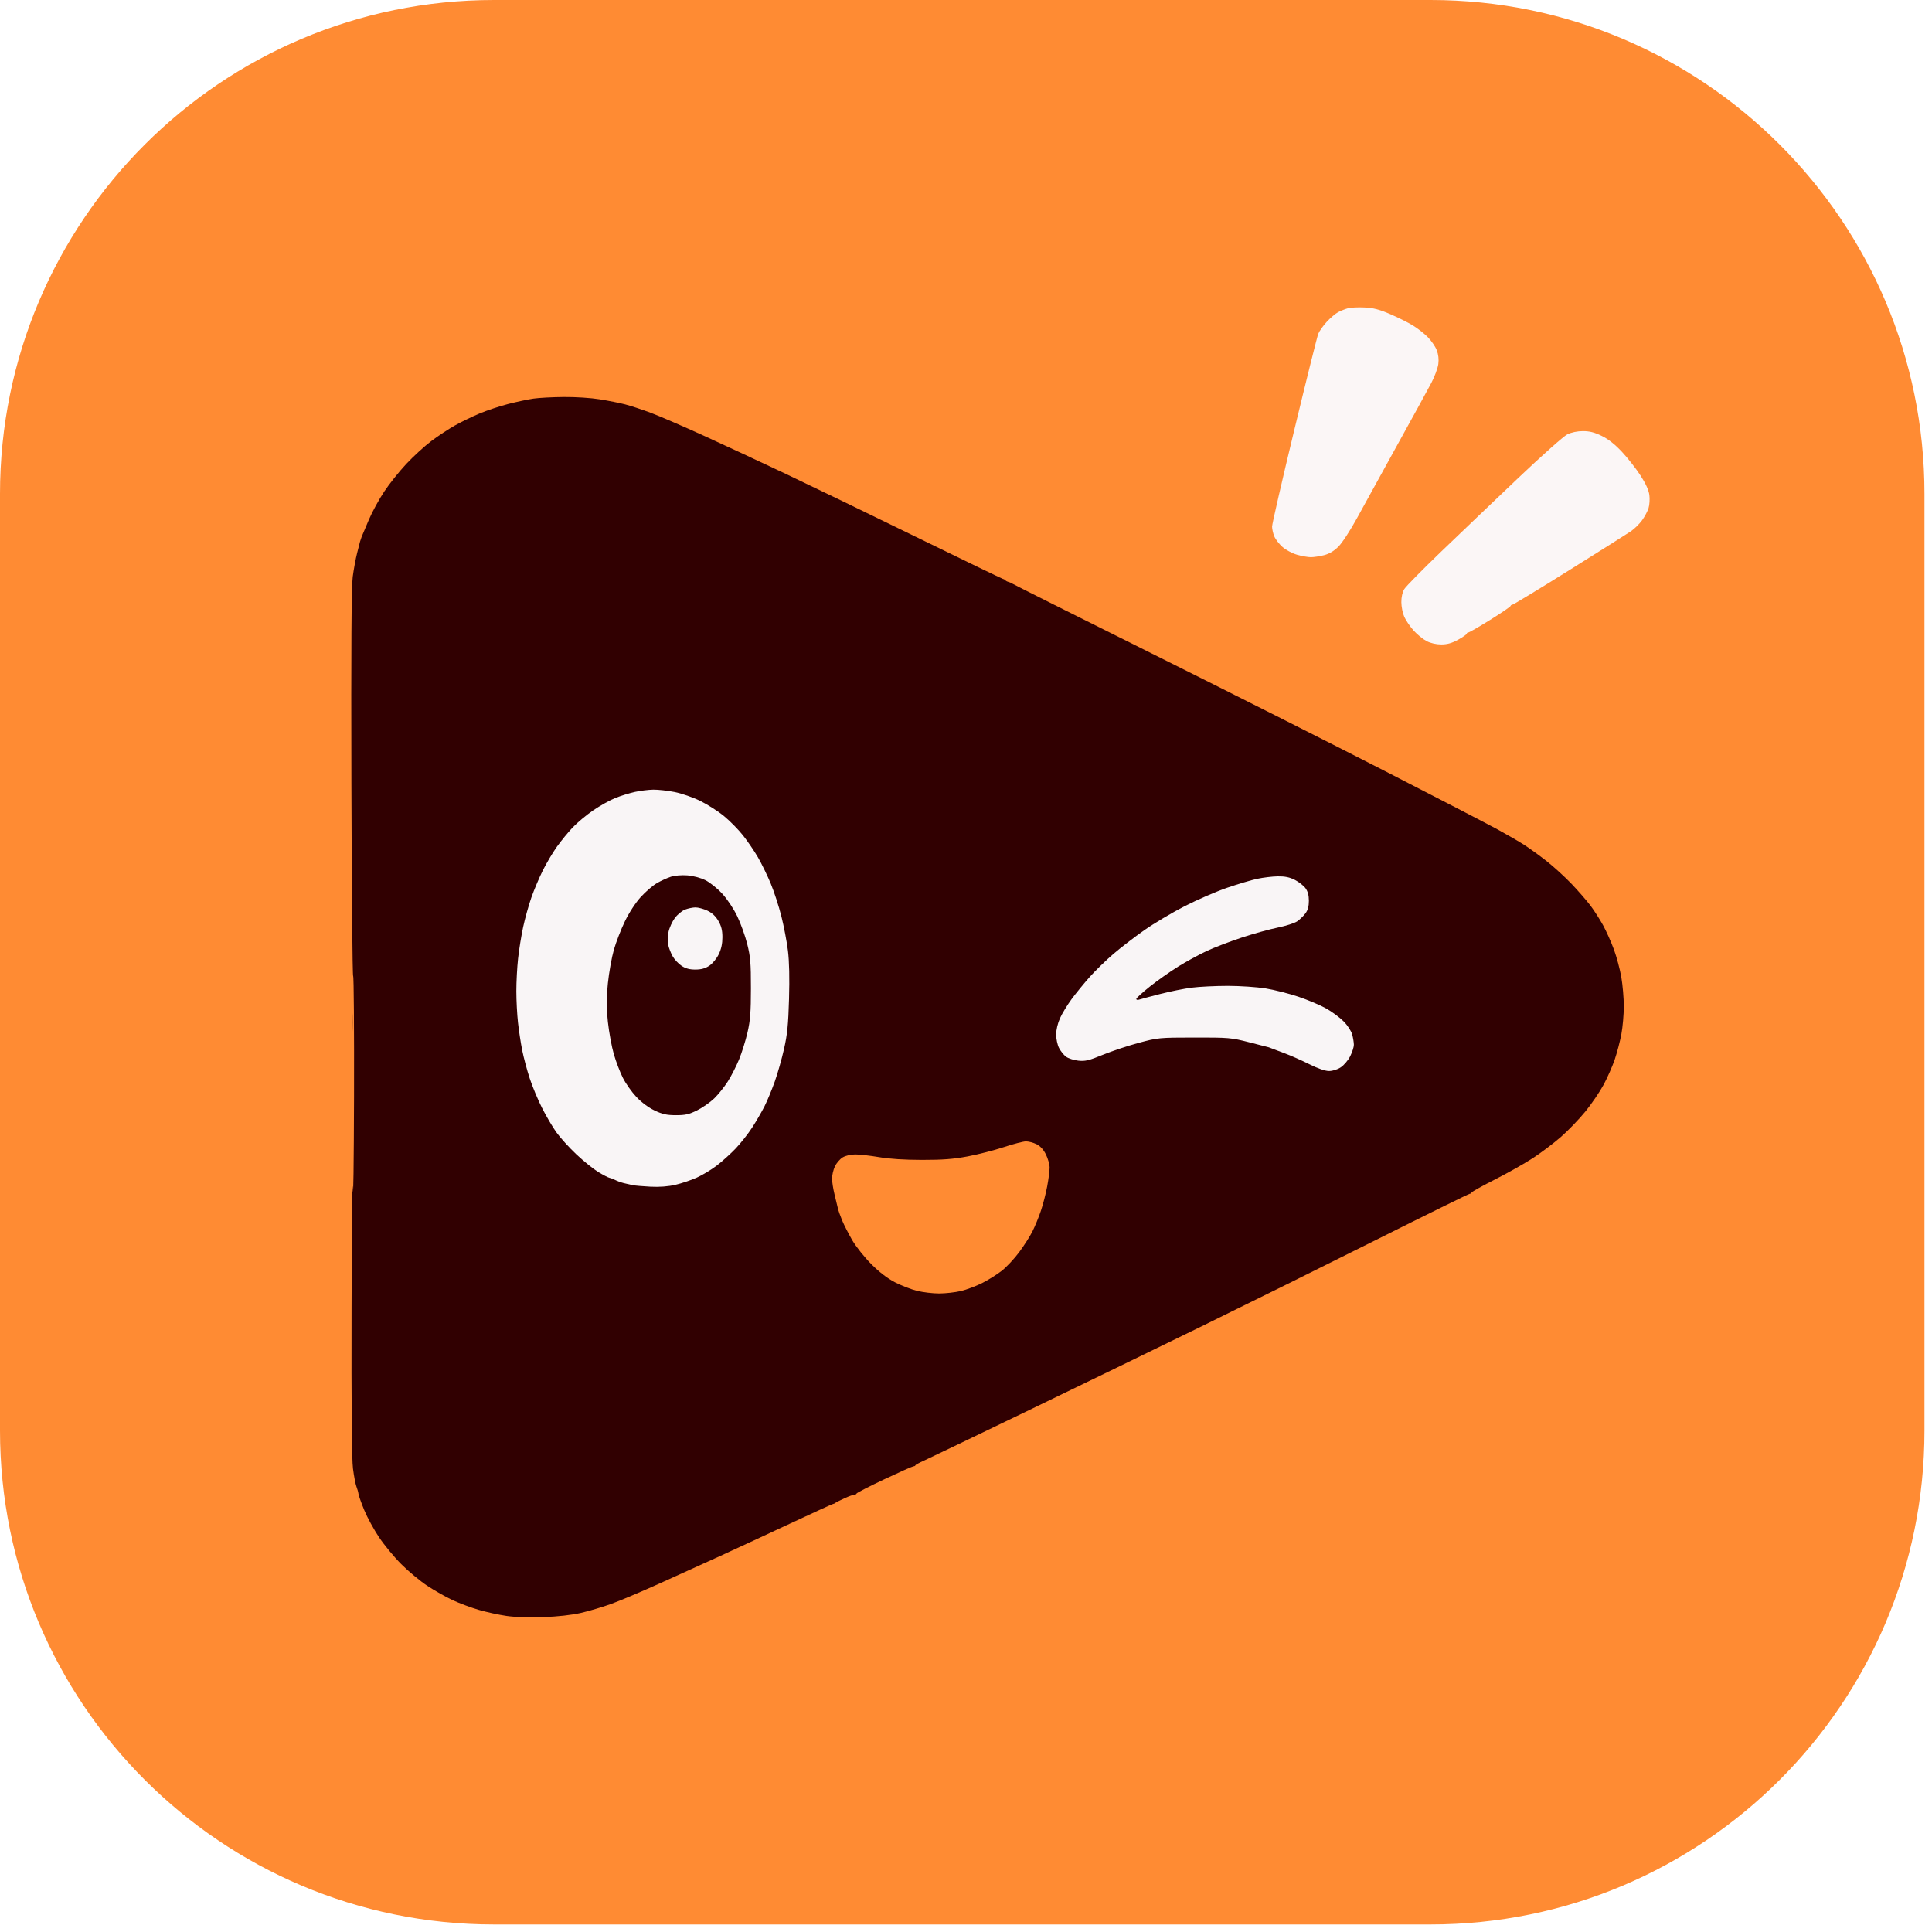
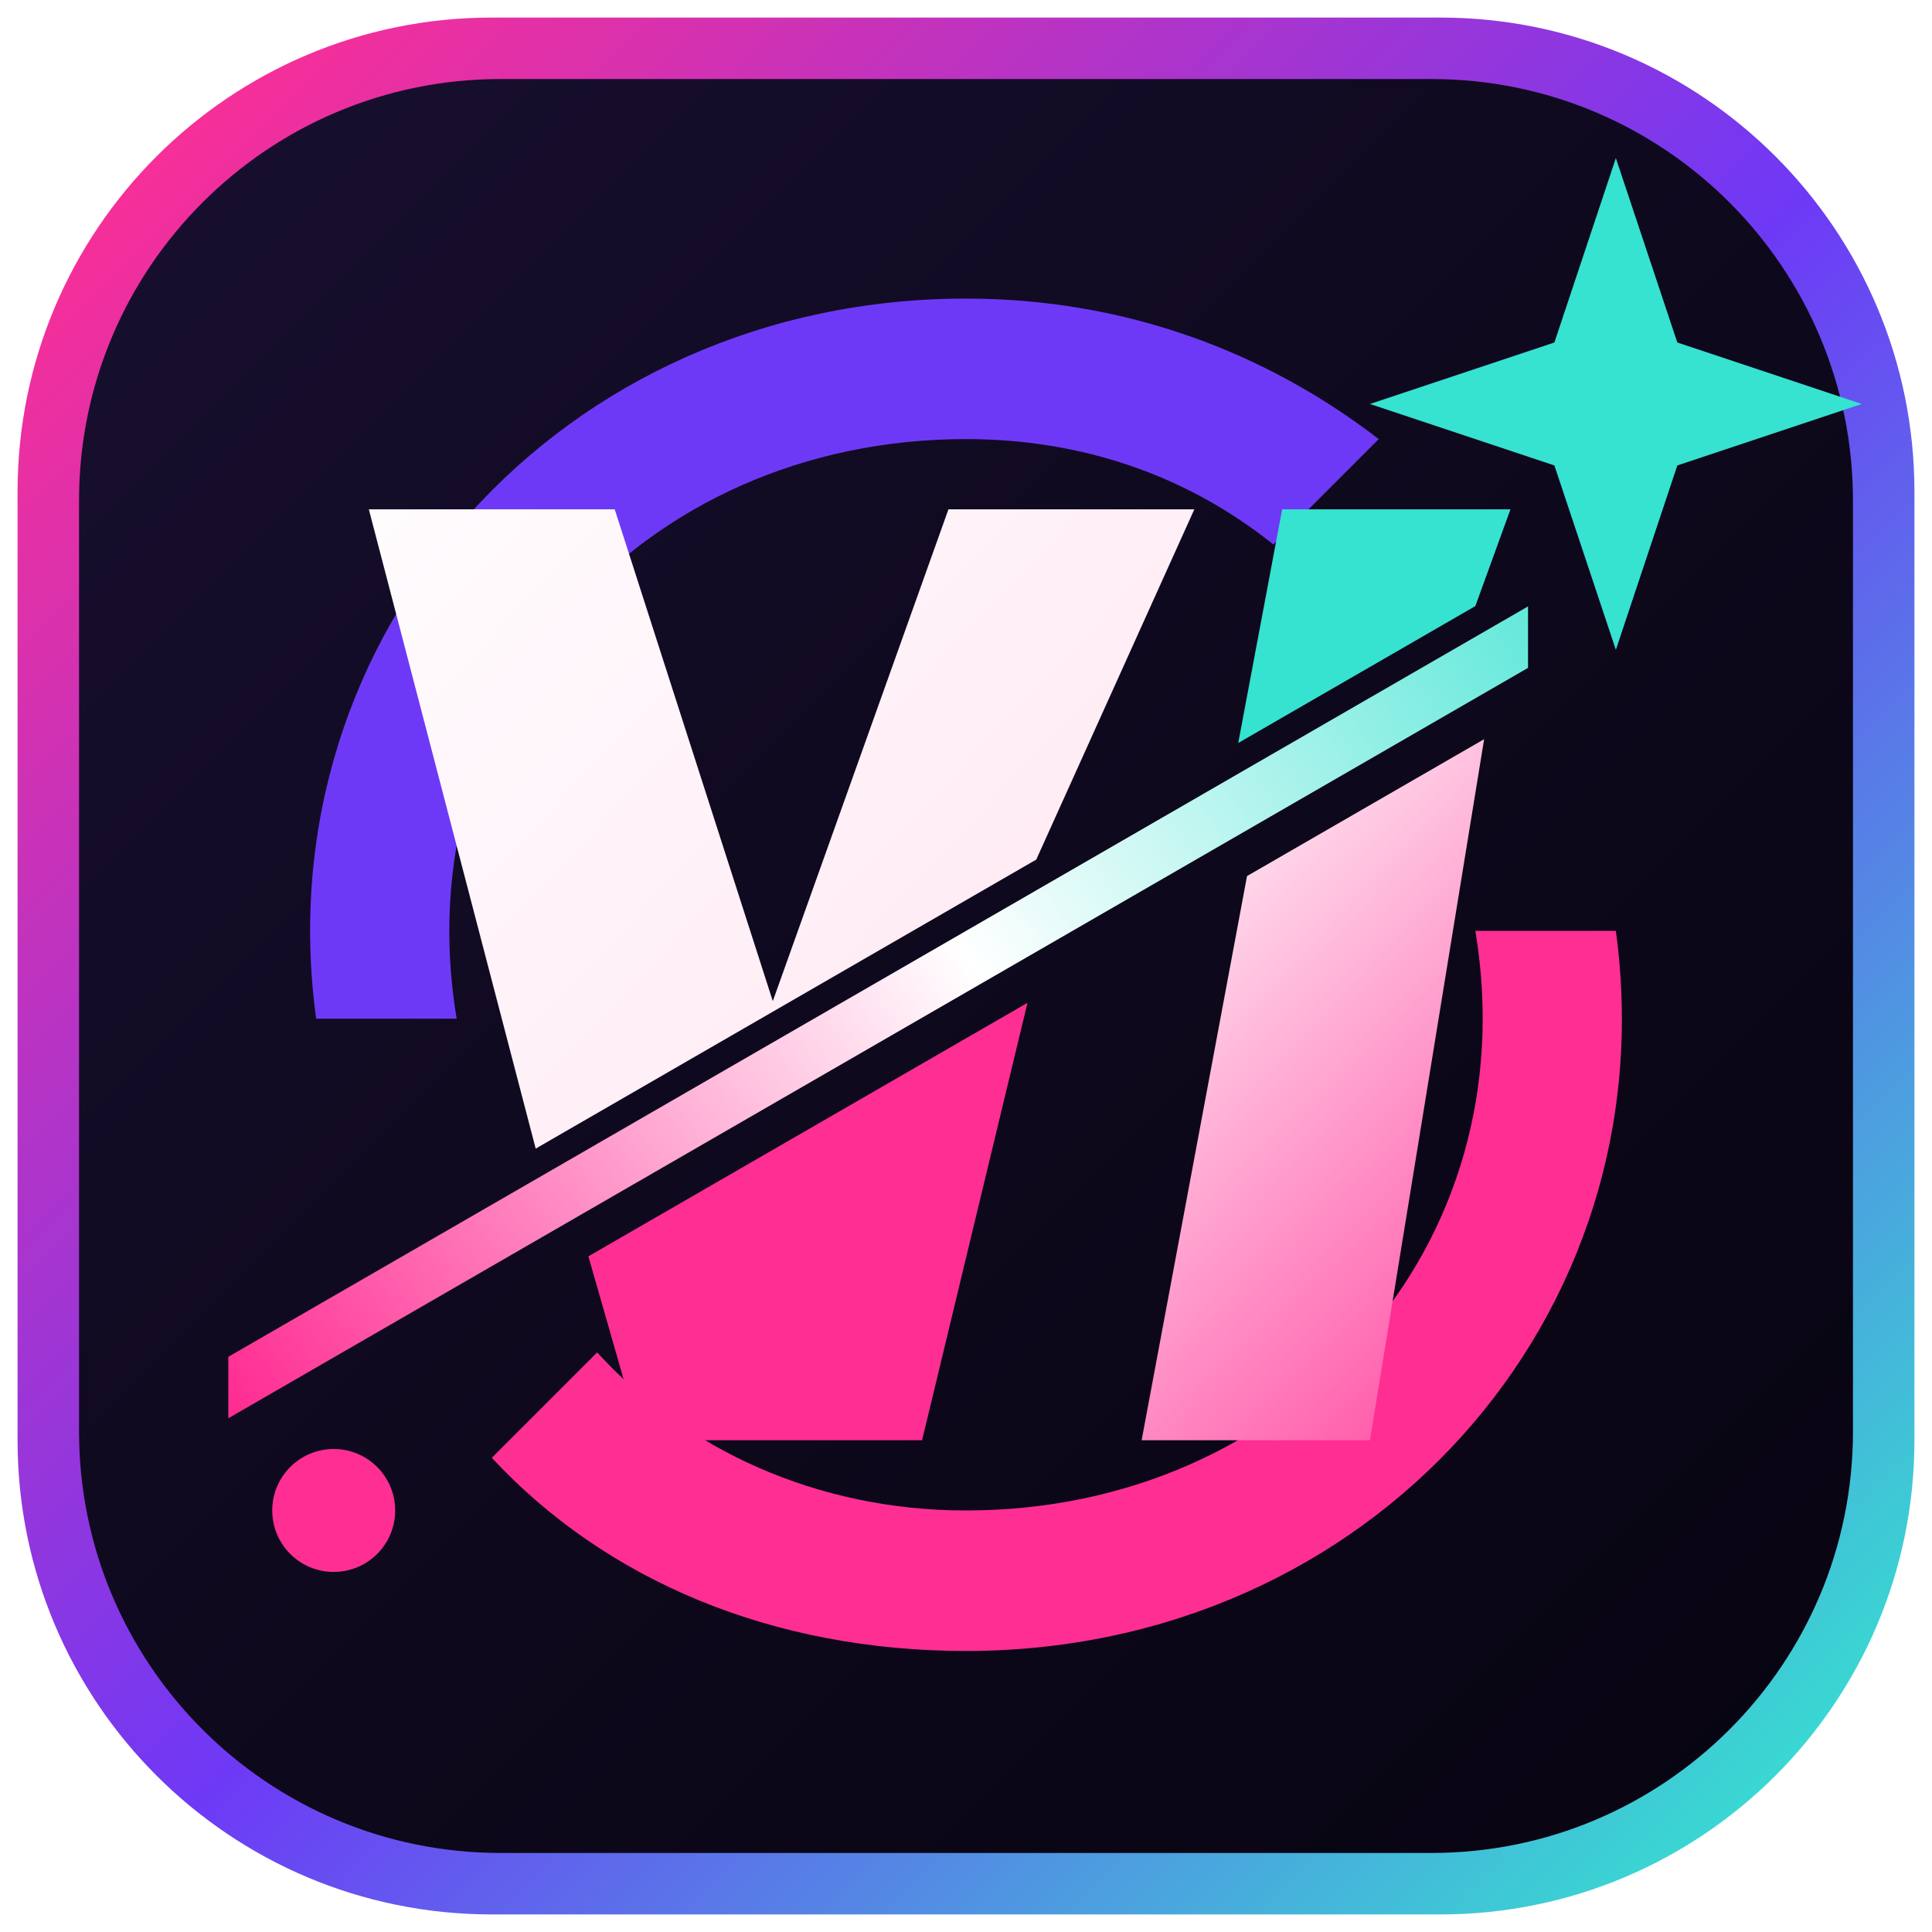
<svg xmlns="http://www.w3.org/2000/svg" width="220" height="220" viewBox="0 0 220 220" fill="none">
-   <path d="M162.894 0H56.248C25.183 0 0 25.183 0 56.248V162.894C0 193.959 25.183 219.142 56.248 219.142H162.894C193.959 219.142 219.142 193.959 219.142 162.894V56.248C219.142 25.183 193.959 0 162.894 0Z" fill="#FF8B33" />
-   <path d="M57.863 46.005C58.838 45.756 60.136 45.478 60.751 45.391C61.365 45.301 62.917 45.219 64.197 45.208C65.514 45.195 67.294 45.31 68.295 45.473C69.269 45.629 70.567 45.888 71.182 46.047C71.797 46.205 73.095 46.632 74.069 46.995C75.043 47.356 77.726 48.514 80.03 49.565C82.336 50.614 86.568 52.585 89.437 53.943C92.305 55.302 99.011 58.546 104.339 61.153C109.666 63.759 114.109 65.906 114.211 65.924C114.313 65.945 114.44 66.016 114.49 66.083C114.541 66.152 114.707 66.236 114.856 66.269C115.005 66.305 115.215 66.4 115.321 66.481C115.427 66.562 122.556 70.135 131.162 74.419C139.768 78.705 151.713 84.725 157.706 87.802C163.698 90.876 169.484 93.876 170.559 94.465C171.633 95.055 172.977 95.832 173.539 96.192C174.102 96.552 175.234 97.37 176.054 98.009C176.873 98.648 178.175 99.831 178.947 100.64C179.716 101.447 180.694 102.57 181.117 103.133C181.539 103.696 182.184 104.702 182.549 105.369C182.914 106.036 183.467 107.271 183.778 108.117C184.09 108.963 184.47 110.389 184.624 111.285C184.779 112.181 184.905 113.67 184.905 114.592C184.905 115.515 184.781 116.94 184.628 117.76C184.475 118.58 184.134 119.879 183.872 120.648C183.611 121.416 183.043 122.703 182.612 123.508C182.18 124.313 181.241 125.694 180.524 126.574C179.807 127.455 178.55 128.759 177.73 129.473C176.911 130.187 175.486 131.264 174.564 131.865C173.641 132.467 171.714 133.557 170.279 134.284C168.845 135.013 167.629 135.687 167.578 135.784C167.528 135.881 167.422 135.952 167.345 135.944C167.269 135.935 162.448 138.309 156.635 141.219C150.821 144.13 141.915 148.542 136.843 151.024C131.771 153.506 122.802 157.862 116.912 160.706C111.02 163.551 105.758 166.078 105.216 166.322C104.674 166.566 104.234 166.808 104.238 166.858C104.242 166.909 104.141 166.961 104.013 166.972C103.884 166.983 102.398 167.647 100.706 168.444C99.015 169.242 97.59 169.974 97.54 170.069C97.489 170.166 97.363 170.233 97.26 170.218C97.158 170.203 96.655 170.384 96.142 170.621C95.63 170.855 95.168 171.09 95.118 171.142C95.068 171.194 94.941 171.25 94.839 171.267C94.736 171.284 92.557 172.279 89.996 173.479C87.434 174.677 83.871 176.33 82.079 177.15C80.285 177.968 77.143 179.395 75.094 180.319C73.045 181.243 70.573 182.287 69.599 182.639C68.624 182.991 67.075 183.453 66.153 183.664C65.089 183.908 63.522 184.083 61.868 184.143C60.264 184.202 58.651 184.15 57.677 184.008C56.805 183.882 55.382 183.571 54.511 183.317C53.639 183.062 52.298 182.563 51.53 182.205C50.761 181.849 49.462 181.111 48.643 180.567C47.823 180.023 46.493 178.916 45.689 178.109C44.884 177.302 43.749 175.927 43.166 175.057C42.583 174.187 41.827 172.802 41.488 171.983C41.149 171.163 40.849 170.324 40.823 170.119C40.797 169.914 40.691 169.536 40.588 169.281C40.484 169.024 40.307 168.101 40.195 167.231C40.058 166.162 40.004 160.206 40.033 148.877C40.056 139.654 40.119 133.574 40.175 135.368C40.229 137.161 40.292 132.445 40.315 124.887C40.335 117.33 40.29 111.145 40.214 111.145C40.138 111.145 40.048 101.272 40.015 89.205C39.974 73.655 40.017 66.802 40.166 65.68C40.281 64.808 40.507 63.593 40.665 62.978C40.823 62.364 40.974 61.777 40.998 61.674C41.023 61.572 41.108 61.32 41.186 61.115C41.267 60.91 41.637 60.029 42.012 59.159C42.384 58.287 43.163 56.861 43.74 55.991C44.318 55.119 45.448 53.703 46.251 52.844C47.054 51.985 48.339 50.807 49.109 50.228C49.876 49.648 51.092 48.847 51.809 48.445C52.527 48.042 53.784 47.431 54.604 47.088C55.423 46.743 56.889 46.257 57.863 46.005ZM40.119 117.76C40.084 118.477 40.056 117.85 40.056 116.363C40.056 114.876 40.084 114.291 40.119 115.058C40.154 115.828 40.154 117.043 40.119 117.76Z" fill-rule="evenodd" clip-rule="evenodd" fill="#310001" />
-   <path d="M152.397 35.536C152.704 35.376 153.207 35.18 153.515 35.098C153.822 35.016 154.66 34.979 155.377 35.012C156.372 35.059 157.058 35.234 158.265 35.752C159.134 36.125 160.297 36.702 160.846 37.034C161.396 37.366 162.174 37.973 162.579 38.383C162.985 38.793 163.445 39.464 163.603 39.874C163.793 40.364 163.855 40.906 163.784 41.458C163.722 41.918 163.367 42.883 162.99 43.6C162.614 44.318 160.867 47.504 159.108 50.681C157.348 53.858 155.292 57.588 154.539 58.973C153.76 60.402 152.842 61.812 152.41 62.241C151.898 62.752 151.365 63.066 150.767 63.219C150.281 63.344 149.61 63.445 149.277 63.447C148.943 63.448 148.232 63.322 147.694 63.167C147.155 63.012 146.408 62.614 146.034 62.28C145.659 61.947 145.24 61.403 145.103 61.069C144.965 60.735 144.853 60.232 144.855 59.951C144.855 59.67 145.989 54.743 147.373 49.004C148.757 43.265 149.99 38.318 150.113 38.01C150.236 37.703 150.674 37.086 151.087 36.639C151.501 36.192 152.09 35.694 152.397 35.536Z" fill="#FBF7F8" fill-opacity="0.99" />
-   <path d="M172.887 54.428C175.551 51.898 178.065 49.662 178.475 49.462C178.935 49.237 179.613 49.095 180.245 49.093C181.005 49.092 181.558 49.231 182.387 49.636C183.138 50.001 183.896 50.599 184.697 51.456C185.351 52.157 186.295 53.358 186.794 54.128C187.399 55.06 187.739 55.805 187.815 56.364C187.876 56.826 187.835 57.495 187.724 57.855C187.614 58.214 187.278 58.842 186.98 59.252C186.681 59.662 186.112 60.221 185.716 60.493C185.319 60.765 182.165 62.755 178.708 64.918C175.251 67.08 172.337 68.848 172.235 68.848C172.133 68.848 172.028 68.921 172.002 69.01C171.976 69.1 170.929 69.812 169.674 70.594C168.418 71.377 167.308 72.016 167.206 72.016C167.103 72.016 167.021 72.079 167.025 72.156C167.029 72.232 166.589 72.54 166.047 72.84C165.334 73.233 164.808 73.384 164.132 73.385C163.551 73.387 162.921 73.246 162.456 73.005C162.046 72.793 161.381 72.254 160.977 71.805C160.574 71.358 160.094 70.656 159.911 70.246C159.727 69.836 159.576 69.081 159.574 68.569C159.57 67.989 159.699 67.427 159.911 67.078C160.097 66.771 162.005 64.835 164.147 62.774C166.291 60.715 170.223 56.958 172.887 54.428Z" fill="#FBF7F8" fill-opacity="0.99" />
-   <path d="M110.206 131.678C111.385 131.454 113.229 130.981 114.304 130.625C115.379 130.269 116.512 129.974 116.819 129.971C117.126 129.969 117.67 130.112 118.03 130.291C118.458 130.505 118.825 130.904 119.099 131.456C119.328 131.918 119.518 132.589 119.52 132.946C119.524 133.304 119.399 134.269 119.246 135.089C119.093 135.909 118.769 137.167 118.525 137.884C118.283 138.602 117.853 139.651 117.57 140.213C117.288 140.778 116.607 141.846 116.053 142.589C115.502 143.333 114.61 144.285 114.071 144.708C113.533 145.129 112.527 145.759 111.836 146.105C111.145 146.452 110.055 146.86 109.415 147.013C108.774 147.164 107.664 147.288 106.946 147.29C106.229 147.29 105.099 147.156 104.432 146.992C103.765 146.826 102.634 146.388 101.917 146.019C101.055 145.572 100.14 144.872 99.212 143.944C98.443 143.172 97.473 141.956 97.055 141.238C96.64 140.521 96.124 139.515 95.908 139.002C95.694 138.49 95.472 137.862 95.414 137.605C95.358 137.349 95.185 136.636 95.032 136.021C94.878 135.406 94.749 134.588 94.749 134.204C94.747 133.82 94.893 133.196 95.072 132.818C95.25 132.44 95.649 131.979 95.956 131.793C96.286 131.596 96.878 131.458 97.4 131.456C97.886 131.456 99.103 131.596 100.101 131.765C101.284 131.968 102.988 132.076 104.991 132.078C107.371 132.08 108.548 131.989 110.206 131.678Z" fill="#FF8B33" />
-   <path d="M70.064 90.871C70.679 90.623 71.685 90.311 72.3 90.177C72.914 90.043 73.857 89.926 74.395 89.918C74.933 89.911 76.023 90.032 76.817 90.189C77.621 90.349 78.92 90.8 79.751 91.208C80.57 91.612 81.787 92.389 82.451 92.937C83.117 93.483 84.089 94.47 84.61 95.132C85.134 95.791 85.899 96.919 86.315 97.636C86.73 98.353 87.384 99.695 87.766 100.617C88.148 101.54 88.694 103.217 88.977 104.344C89.262 105.471 89.597 107.232 89.724 108.257C89.874 109.481 89.917 111.365 89.848 113.754C89.765 116.674 89.653 117.79 89.28 119.437C89.027 120.564 88.55 122.241 88.222 123.164C87.892 124.086 87.373 125.344 87.064 125.959C86.754 126.573 86.123 127.664 85.659 128.381C85.195 129.098 84.348 130.177 83.774 130.779C83.2 131.381 82.228 132.258 81.613 132.728C80.999 133.198 79.972 133.816 79.331 134.103C78.691 134.388 77.601 134.755 76.91 134.916C76.079 135.109 75.116 135.182 74.069 135.13C73.197 135.085 72.275 135.005 72.02 134.953C71.763 134.899 71.303 134.793 70.996 134.714C70.688 134.636 70.269 134.481 70.064 134.373C69.859 134.263 69.565 134.152 69.412 134.124C69.26 134.094 68.68 133.796 68.129 133.462C67.578 133.127 66.456 132.223 65.638 131.455C64.823 130.686 63.794 129.555 63.357 128.94C62.919 128.325 62.179 127.067 61.714 126.145C61.248 125.223 60.618 123.713 60.317 122.791C60.015 121.869 59.633 120.443 59.469 119.623C59.305 118.803 59.087 117.378 58.985 116.456C58.882 115.533 58.797 113.92 58.797 112.869C58.795 111.818 58.884 110.141 58.994 109.142C59.102 108.143 59.363 106.528 59.573 105.555C59.782 104.581 60.205 103.071 60.508 102.201C60.814 101.331 61.399 99.947 61.807 99.127C62.215 98.307 62.938 97.092 63.411 96.425C63.886 95.758 64.696 94.767 65.214 94.223C65.73 93.677 66.78 92.801 67.55 92.275C68.317 91.75 69.45 91.118 70.064 90.871Z" fill="#FBF7F8" fill-opacity="0.99" />
-   <path d="M139.73 101.093C140.96 100.672 142.51 100.209 143.177 100.068C143.843 99.926 144.89 99.801 145.505 99.792C146.321 99.781 146.846 99.889 147.45 100.196C147.904 100.427 148.45 100.854 148.66 101.143C148.923 101.503 149.044 101.955 149.044 102.574C149.044 103.2 148.925 103.64 148.655 104.005C148.441 104.294 148.021 104.7 147.723 104.909C147.425 105.117 146.427 105.438 145.505 105.624C144.583 105.811 142.739 106.321 141.407 106.761C140.075 107.201 138.272 107.89 137.402 108.296C136.532 108.701 135.064 109.502 134.142 110.076C133.22 110.651 131.775 111.671 130.929 112.345C130.083 113.018 129.392 113.651 129.392 113.754C129.392 113.856 129.539 113.89 129.718 113.828C129.897 113.767 130.966 113.48 132.093 113.191C133.22 112.9 134.856 112.574 135.726 112.463C136.595 112.353 138.441 112.263 139.824 112.263C141.206 112.265 143.134 112.394 144.108 112.552C145.082 112.709 146.759 113.133 147.833 113.493C148.908 113.853 150.333 114.453 151 114.827C151.667 115.2 152.567 115.867 153.002 116.307C153.457 116.767 153.872 117.406 153.979 117.807C154.081 118.19 154.167 118.714 154.167 118.971C154.169 119.226 153.98 119.813 153.749 120.274C153.518 120.734 153.034 121.302 152.676 121.537C152.283 121.794 151.747 121.96 151.326 121.958C150.886 121.954 150.056 121.666 149.091 121.181C148.245 120.758 147.01 120.208 146.343 119.962C145.676 119.718 145.008 119.463 144.853 119.4C144.698 119.335 144.531 119.271 144.48 119.258C144.43 119.243 143.424 118.986 142.245 118.686C140.191 118.162 139.935 118.14 136.005 118.146C131.989 118.151 131.862 118.162 129.672 118.749C128.442 119.079 126.598 119.692 125.574 120.113C123.981 120.767 123.577 120.862 122.78 120.777C122.267 120.723 121.64 120.518 121.383 120.324C121.127 120.128 120.77 119.681 120.591 119.331C120.412 118.979 120.265 118.293 120.265 117.807C120.265 117.276 120.442 116.53 120.705 115.943C120.947 115.405 121.546 114.421 122.038 113.754C122.53 113.087 123.456 111.956 124.095 111.238C124.734 110.521 125.943 109.347 126.779 108.63C127.617 107.912 129.199 106.696 130.294 105.928C131.389 105.158 133.457 103.929 134.889 103.194C136.324 102.46 138.501 101.514 139.73 101.093Z" fill="#FBF7F8" fill-opacity="0.99" />
-   <path d="M76.398 99.835C76.828 99.697 77.616 99.632 78.26 99.68C78.916 99.73 79.763 99.954 80.309 100.221C80.831 100.476 81.682 101.156 82.241 101.766C82.824 102.401 83.539 103.474 83.956 104.344C84.35 105.164 84.861 106.589 85.092 107.512C85.45 108.945 85.512 109.677 85.508 112.543C85.507 115.271 85.433 116.21 85.117 117.573C84.905 118.496 84.471 119.88 84.156 120.648C83.839 121.417 83.26 122.549 82.867 123.164C82.474 123.778 81.781 124.642 81.325 125.083C80.868 125.523 79.992 126.132 79.378 126.438C78.456 126.894 78.033 126.991 76.957 126.987C75.913 126.984 75.429 126.877 74.535 126.45C73.855 126.126 73.046 125.526 72.469 124.913C71.945 124.361 71.254 123.385 70.932 122.744C70.608 122.103 70.143 120.889 69.899 120.043C69.653 119.197 69.349 117.542 69.221 116.363C69.036 114.66 69.036 113.761 69.219 111.983C69.345 110.754 69.651 109.034 69.899 108.164C70.146 107.294 70.716 105.825 71.163 104.903C71.657 103.888 72.374 102.794 72.977 102.13C73.527 101.529 74.352 100.821 74.814 100.556C75.276 100.291 75.988 99.967 76.398 99.835ZM79.192 103.329C78.885 103.332 78.35 103.442 78.005 103.577C77.66 103.711 77.135 104.147 76.839 104.547C76.543 104.948 76.222 105.652 76.127 106.114C76.031 106.576 76.016 107.247 76.092 107.605C76.169 107.963 76.4 108.551 76.604 108.909C76.809 109.267 77.266 109.753 77.62 109.986C78.076 110.288 78.529 110.409 79.192 110.406C79.853 110.404 80.313 110.275 80.775 109.966C81.144 109.72 81.61 109.153 81.846 108.661C82.135 108.063 82.263 107.456 82.262 106.72C82.258 105.922 82.139 105.445 81.796 104.856C81.483 104.321 81.077 103.945 80.542 103.694C80.107 103.491 79.499 103.327 79.192 103.329Z" fill-rule="evenodd" clip-rule="evenodd" fill="#310001" />
+   <defs>
+     <linearGradient id="vcBg" x1="0" y1="0" x2="220" y2="220" gradientUnits="userSpaceOnUse">
+       <stop offset="0%" stop-color="#191032" />
+       <stop offset="55%" stop-color="#0D081B" />
+       <stop offset="100%" stop-color="#070410" />
+     </linearGradient>
+     <linearGradient id="vcEdge" x1="12" y1="12" x2="208" y2="208" gradientUnits="userSpaceOnUse">
+       <stop offset="0%" stop-color="#FF2E93" />
+       <stop offset="52%" stop-color="#6E39F6" />
+       <stop offset="100%" stop-color="#36E2D0" />
+     </linearGradient>
+     <linearGradient id="vcViGrad" x1="36" y1="44" x2="176" y2="176" gradientUnits="userSpaceOnUse">
+       <stop offset="0%" stop-color="#FFFFFF" />
+       <stop offset="55%" stop-color="#FFEAF4" />
+       <stop offset="100%" stop-color="#FF2E93" />
+     </linearGradient>
+     <linearGradient id="vcAiBeam" x1="26" y1="158" x2="184" y2="46" gradientUnits="userSpaceOnUse">
+       <stop offset="0%" stop-color="#FF2E93" />
+       <stop offset="50%" stop-color="#FFFFFF" />
+       <stop offset="100%" stop-color="#36E2D0" />
+     </linearGradient>
+   </defs>
+   <path d="M56 2H164A54 54 0 0 1 218 56V164A54 54 0 0 1 164 218H56A54 54 0 0 1 2 164V56A54 54 0 0 1 56 2Z" fill="url(#vcEdge)" />
+   <path d="M57 9H163A48 48 0 0 1 211 57V163A48 48 0 0 1 163 211H57A48 48 0 0 1 9 163V57A48 48 0 0 1 57 9Z" fill="url(#vcBg)" />
+   <path d="M36 116C30 72 64 34 110 34C128 34 144 40 157 50L145 62C135 54 123 50 110 50C73 50 46 80 52 116Z" fill="#6E39F6" />
+   <path d="M184 106C190 150 156 188 110 188C88 188 69 180 56 166L68 154C78 165 93 172 110 172C147 172 174 142 168 106Z" fill="#FF2E93" />
+   <path d="M42 58H70L88 114L108 58H136L118 97.884L61 130.793Z" fill="url(#vcViGrad)" />
+   <path d="M67 143.061L117 114.193L105 164H73Z" fill="#FF2E93" />
+   <path d="M146 58H172L168 69.016L141 84.605Z" fill="#36E2D0" />
+   <path d="M142 99.759L169 84.171L156 164H130Z" fill="url(#vcViGrad)" />
+   <path d="M26 154.5L174 69.052L174 76.052L26 161.5Z" fill="url(#vcAiBeam)" />
+   <path d="M184 18L191 39L212 46L191 53L184 74L177 53L156 46L177 39Z" fill="#36E2D0" />
+   <circle cx="38" cy="172" r="7" fill="#FF2E93" />
</svg>
